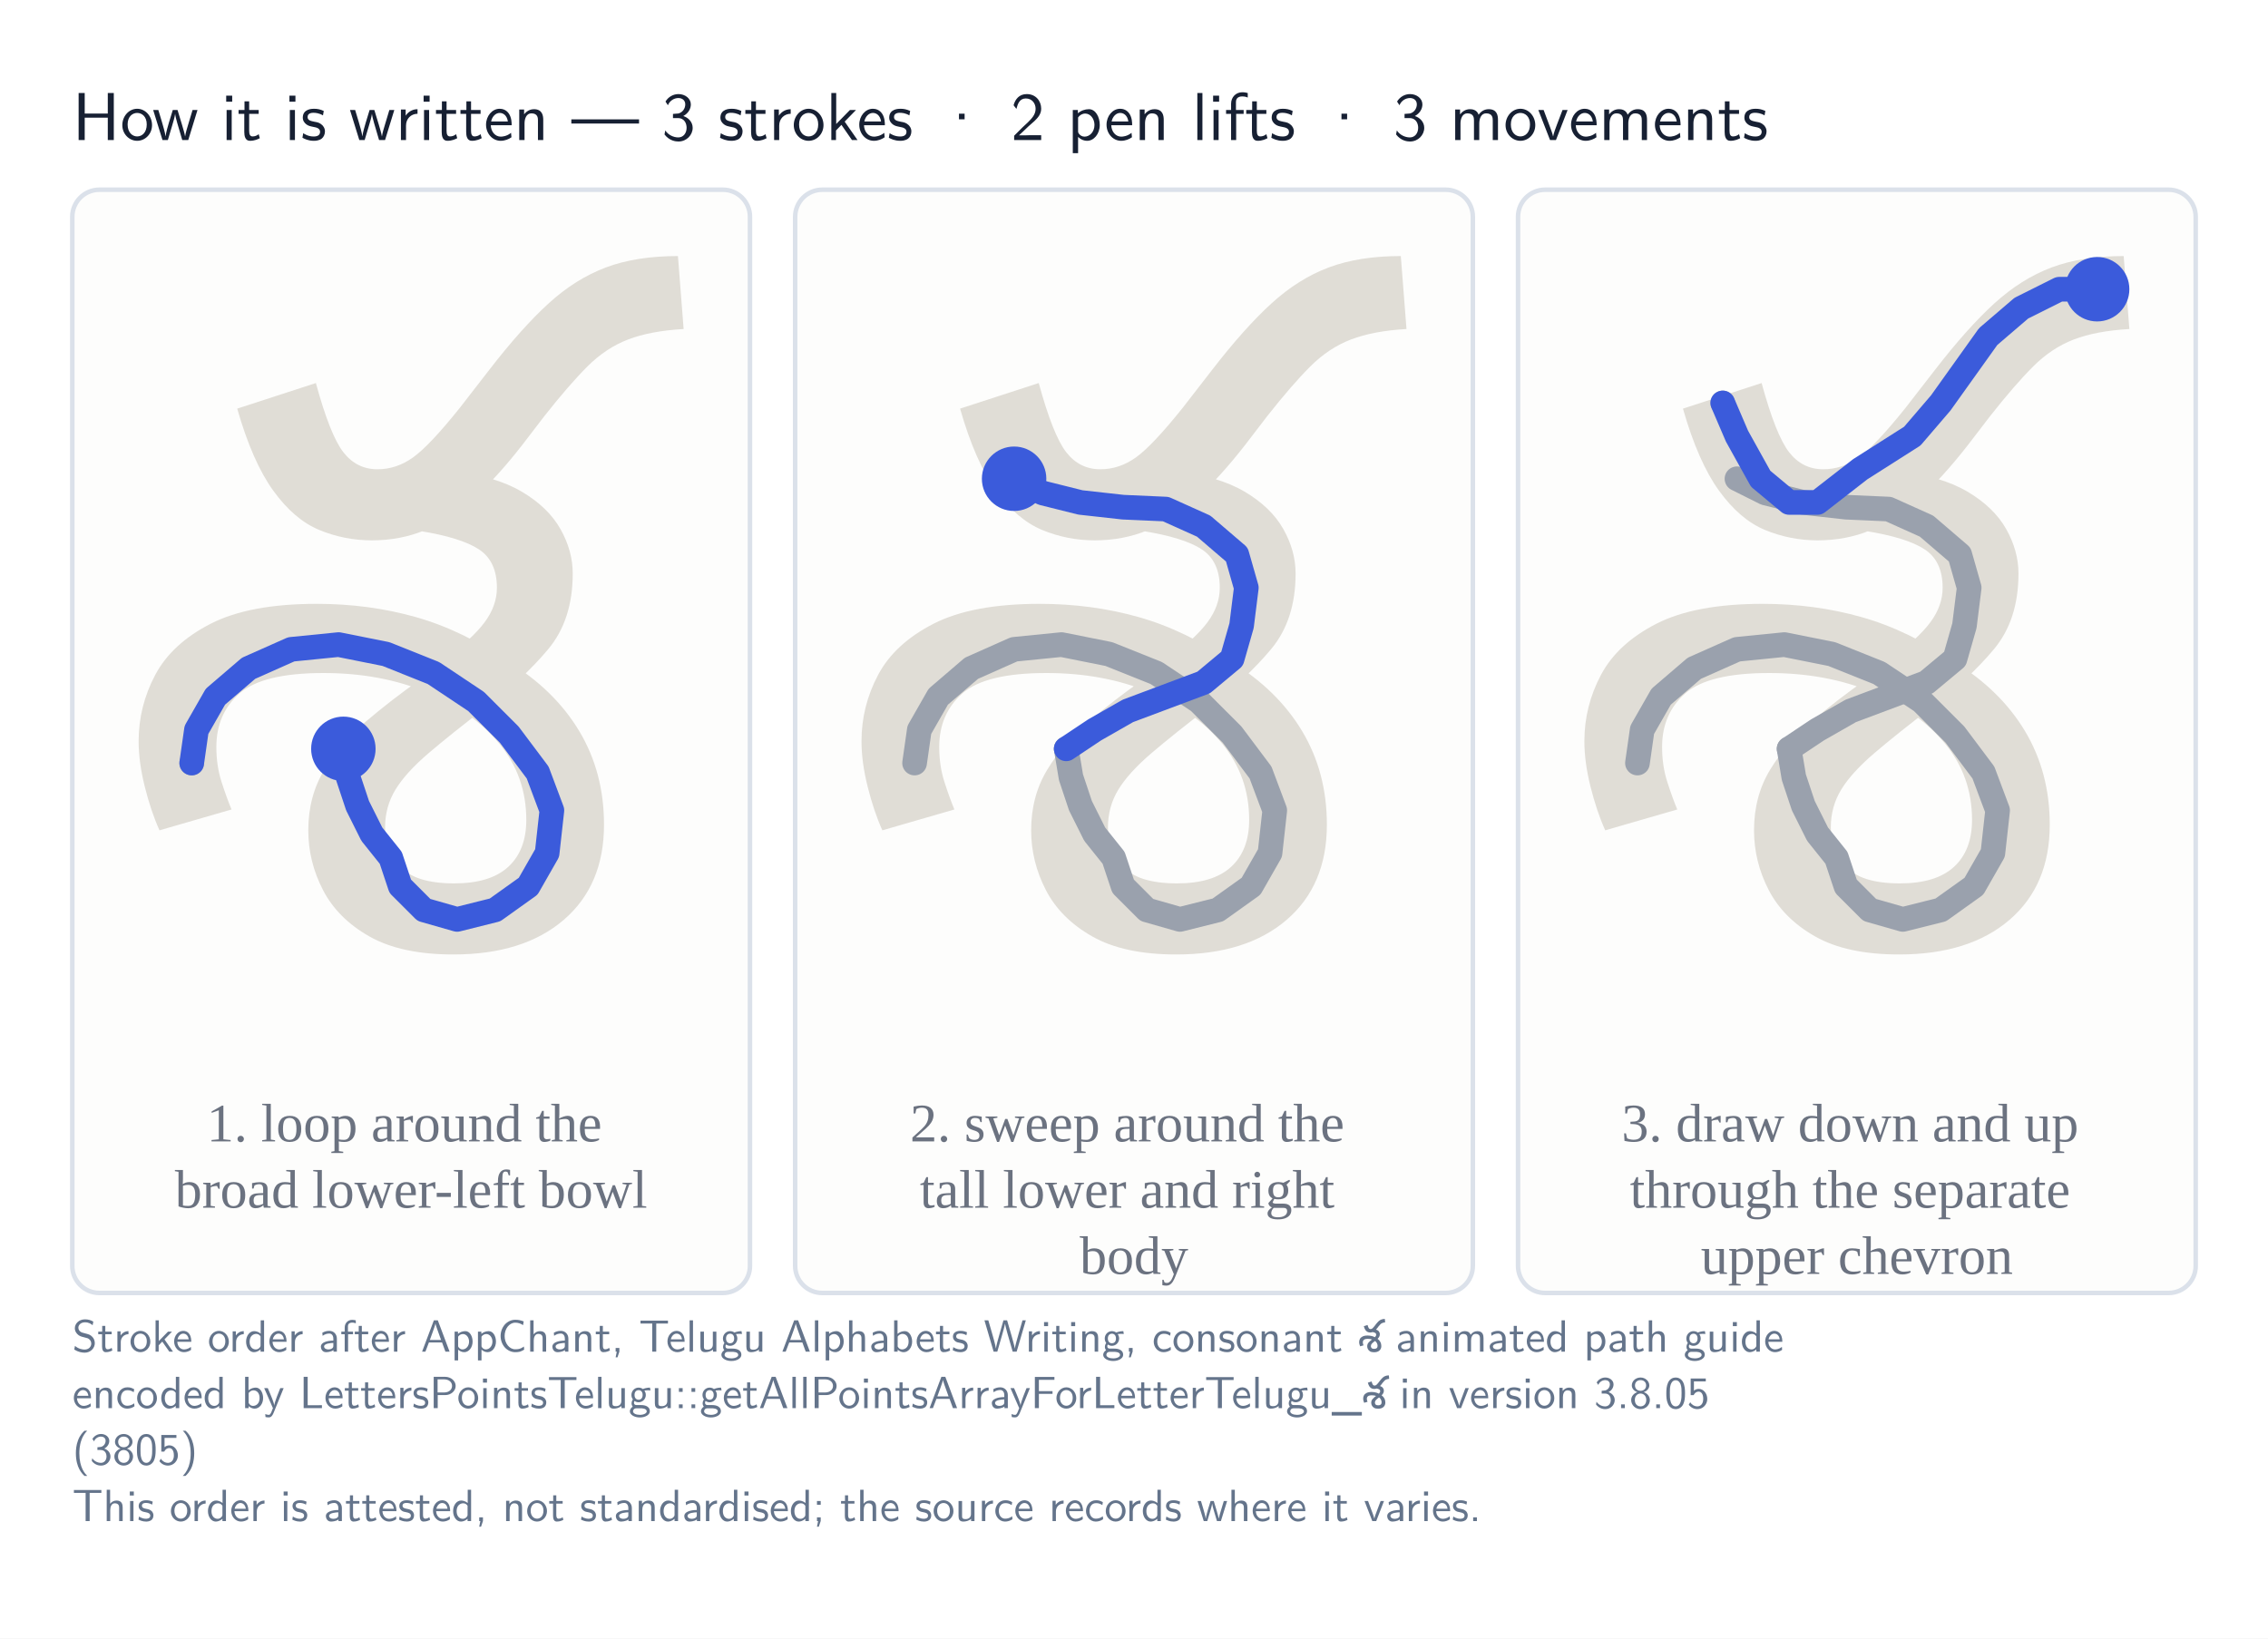
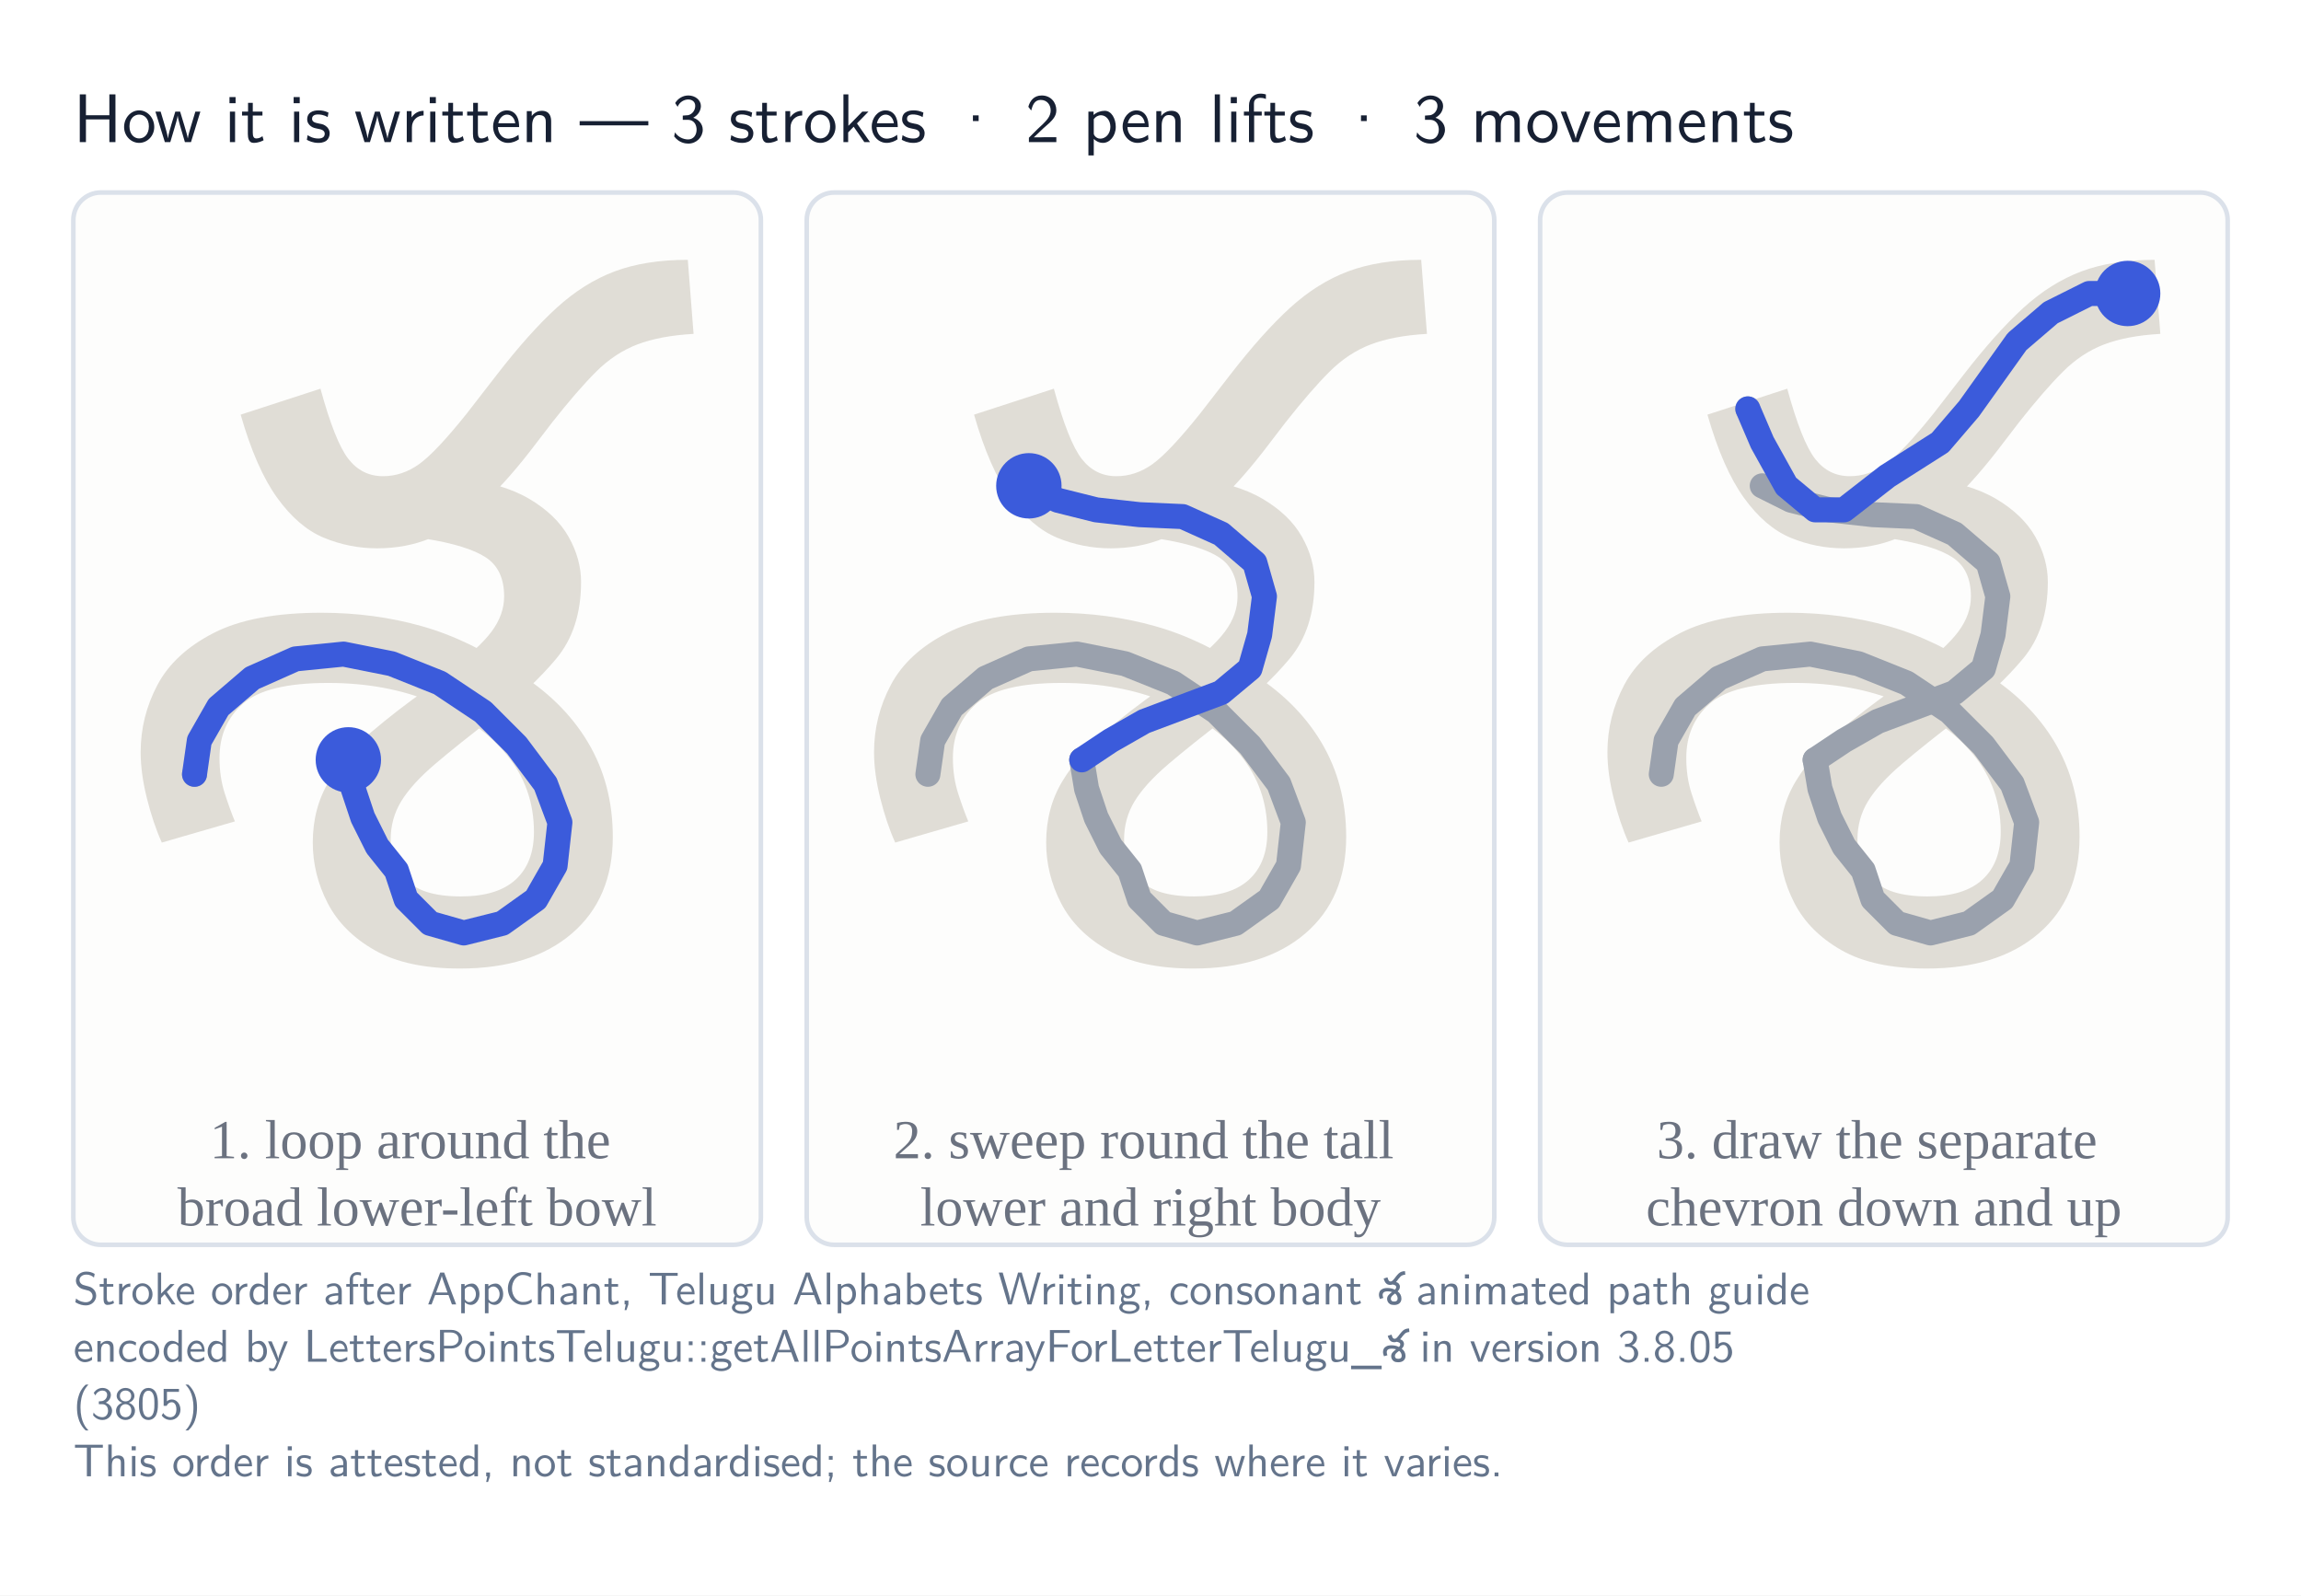
- <svg xmlns="http://www.w3.org/2000/svg" width="502" height="362.74" viewBox="0 0 502 362.74" role="img" aria-label="How to write శ: 3 strokes · 2 pen lifts · 3 movements">
-   <rect x="0" y="0" width="502" height="362.74" fill="#ffffff" />
+ <svg xmlns="http://www.w3.org/2000/svg" width="502" height="348.07" viewBox="0 0 502 348.07" role="img" aria-label="How to write శ: 3 strokes · 2 pen lifts · 3 movements">
+   <rect x="0" y="0" width="502" height="348.07" fill="#ffffff" />
  <text x="16" y="31" font-family="Latin Modern Sans, sans-serif" font-size="15" fill="#172033">How it is written — 3 strokes · 2 pen lifts · 3 movements</text>
-   <rect x="16" y="42" width="150" height="244.24" rx="6" fill="#fdfdfc" stroke="#dbe1ea" stroke-width="1" />
-   <svg x="16" y="42" width="150" height="244.24" viewBox="-41 -795 715 1164.2" preserveAspectRatio="xMidYMid meet" overflow="hidden">
+   <rect x="16" y="42" width="150" height="229.57" rx="6" fill="#fdfdfc" stroke="#dbe1ea" stroke-width="1" />
+   <svg x="16" y="42" width="150" height="229.57" viewBox="-41 -795 715 1094.3" preserveAspectRatio="xMidYMid meet" overflow="hidden">
    <g transform="scale(1,-1)">
      <path class="ductus__glyph" d="M361 -12Q306 -12 272.5 7Q239 26 223.5 56Q208 86 208 119Q208 155 225 183Q242 211 269 234Q296 257 326 278Q336 286 340 289.5Q344 293 349 297Q381 321 394 338.5Q407 356 407 375Q407 403 388 415.5Q369 428 325 435L359 498Q405 493 433 476.5Q461 460 474 437Q487 414 487 390Q487 341 461 310Q435 279 397 250Q359 221 335 200.5Q311 180 300 162Q289 144 289 122Q289 100 304.5 81.5Q320 63 362 63Q400 63 419 80.5Q438 98 438 130Q438 176 409.5 210.5Q381 245 332.5 265Q284 285 224 285Q160 285 135.5 263.5Q111 242 111 207Q111 187 116.5 170Q122 153 127 141L51 119Q42 139 35.5 165Q29 191 29 213Q29 250 46.5 283Q64 316 105 337Q146 358 217 358Q272 358 321.5 344Q371 330 419 297Q468 267 494 223.5Q520 180 520 125Q520 61 477.5 24.5Q435 -12 361 -12ZM275 425Q246 425 219.5 436Q193 447 171 477.5Q149 508 133 564L216 591Q231 536 245 518Q259 500 281 500Q301 500 318.5 512.5Q336 525 368 565L399 605Q433 649 461.5 675Q490 701 522 713Q554 725 598 725L604 648Q569 646 545.5 637Q522 628 502.5 608.5Q483 589 457 556L434 526Q406 490 381 468Q356 446 330.5 435.5Q305 425 275 425Z" fill="#e0ddd6" fill-rule="nonzero" />
      <path class="ductus__done" d="M85 190 L85 190" fill="none" stroke="#9aa1ad" stroke-width="26" stroke-linecap="round" stroke-linejoin="round" />
      <path class="ductus__pen" d="M85 190 L90 225 L110 260 L145 290 L190 310 L240 315 L290 305 L340 285 L385 255 L420 220 L450 180 L465 140 L460 95 L440 60 L405 35 L365 25 L330 35 L305 60 L295 90 L275 115 L260 145 L250 175 L245 205" fill="none" stroke="#3b5bdb" stroke-width="26" stroke-linecap="round" stroke-linejoin="round" />
      <circle class="ductus__tip" cx="245" cy="205" r="34" fill="#3b5bdb" />
    </g>
    <text class="ductus__caption" x="316.5" y="209.3" text-anchor="middle" font-size="57.3" fill="#6b7280">
      <tspan x="316.5" y="209.3">1. loop around the</tspan>
      <tspan x="316.5" y="279.2">broad lower-left bowl</tspan>
    </text>
  </svg>
-   <rect x="176" y="42" width="150" height="244.24" rx="6" fill="#fdfdfc" stroke="#dbe1ea" stroke-width="1" />
-   <svg x="176" y="42" width="150" height="244.24" viewBox="-41 -795 715 1164.2" preserveAspectRatio="xMidYMid meet" overflow="hidden">
+   <rect x="176" y="42" width="150" height="229.57" rx="6" fill="#fdfdfc" stroke="#dbe1ea" stroke-width="1" />
+   <svg x="176" y="42" width="150" height="229.57" viewBox="-41 -795 715 1094.3" preserveAspectRatio="xMidYMid meet" overflow="hidden">
    <g transform="scale(1,-1)">
      <path class="ductus__glyph" d="M361 -12Q306 -12 272.5 7Q239 26 223.5 56Q208 86 208 119Q208 155 225 183Q242 211 269 234Q296 257 326 278Q336 286 340 289.5Q344 293 349 297Q381 321 394 338.5Q407 356 407 375Q407 403 388 415.5Q369 428 325 435L359 498Q405 493 433 476.5Q461 460 474 437Q487 414 487 390Q487 341 461 310Q435 279 397 250Q359 221 335 200.5Q311 180 300 162Q289 144 289 122Q289 100 304.5 81.5Q320 63 362 63Q400 63 419 80.5Q438 98 438 130Q438 176 409.5 210.5Q381 245 332.5 265Q284 285 224 285Q160 285 135.5 263.5Q111 242 111 207Q111 187 116.5 170Q122 153 127 141L51 119Q42 139 35.5 165Q29 191 29 213Q29 250 46.5 283Q64 316 105 337Q146 358 217 358Q272 358 321.5 344Q371 330 419 297Q468 267 494 223.5Q520 180 520 125Q520 61 477.5 24.5Q435 -12 361 -12ZM275 425Q246 425 219.5 436Q193 447 171 477.5Q149 508 133 564L216 591Q231 536 245 518Q259 500 281 500Q301 500 318.5 512.5Q336 525 368 565L399 605Q433 649 461.5 675Q490 701 522 713Q554 725 598 725L604 648Q569 646 545.5 637Q522 628 502.5 608.5Q483 589 457 556L434 526Q406 490 381 468Q356 446 330.5 435.5Q305 425 275 425Z" fill="#e0ddd6" fill-rule="nonzero" />
      <path class="ductus__done" d="M85 190 L90 225 L110 260 L145 290 L190 310 L240 315 L290 305 L340 285 L385 255 L420 220 L450 180 L465 140 L460 95 L440 60 L405 35 L365 25 L330 35 L305 60 L295 90 L275 115 L260 145 L250 175 L245 205" fill="none" stroke="#9aa1ad" stroke-width="26" stroke-linecap="round" stroke-linejoin="round" />
      <path class="ductus__done" d="M245 205 L245 205" fill="none" stroke="#9aa1ad" stroke-width="26" stroke-linecap="round" stroke-linejoin="round" />
      <path class="ductus__pen" d="M245 205 L275 225 L310 245 L350 260 L390 275 L420 300 L430 335 L435 375 L425 410 L390 440 L350 458 L305 460 L260 465 L220 475 L190 490" fill="none" stroke="#3b5bdb" stroke-width="26" stroke-linecap="round" stroke-linejoin="round" />
      <circle class="ductus__tip" cx="190" cy="490" r="34" fill="#3b5bdb" />
    </g>
    <text class="ductus__caption" x="316.5" y="209.3" text-anchor="middle" font-size="57.3" fill="#6b7280">
-       <tspan x="316.5" y="209.3">2. sweep around the</tspan>
-       <tspan x="316.5" y="279.2">tall lower and right</tspan>
-       <tspan x="316.5" y="349.1">body</tspan>
+       <tspan x="316.5" y="209.3">2. sweep round the tall</tspan>
+       <tspan x="316.5" y="279.2">lower and right body</tspan>
    </text>
  </svg>
-   <rect x="336" y="42" width="150" height="244.24" rx="6" fill="#fdfdfc" stroke="#dbe1ea" stroke-width="1" />
-   <svg x="336" y="42" width="150" height="244.24" viewBox="-41 -795 715 1164.2" preserveAspectRatio="xMidYMid meet" overflow="hidden">
+   <rect x="336" y="42" width="150" height="229.57" rx="6" fill="#fdfdfc" stroke="#dbe1ea" stroke-width="1" />
+   <svg x="336" y="42" width="150" height="229.57" viewBox="-41 -795 715 1094.3" preserveAspectRatio="xMidYMid meet" overflow="hidden">
    <g transform="scale(1,-1)">
      <path class="ductus__glyph" d="M361 -12Q306 -12 272.5 7Q239 26 223.5 56Q208 86 208 119Q208 155 225 183Q242 211 269 234Q296 257 326 278Q336 286 340 289.5Q344 293 349 297Q381 321 394 338.5Q407 356 407 375Q407 403 388 415.5Q369 428 325 435L359 498Q405 493 433 476.5Q461 460 474 437Q487 414 487 390Q487 341 461 310Q435 279 397 250Q359 221 335 200.5Q311 180 300 162Q289 144 289 122Q289 100 304.5 81.5Q320 63 362 63Q400 63 419 80.5Q438 98 438 130Q438 176 409.5 210.5Q381 245 332.5 265Q284 285 224 285Q160 285 135.5 263.5Q111 242 111 207Q111 187 116.5 170Q122 153 127 141L51 119Q42 139 35.5 165Q29 191 29 213Q29 250 46.5 283Q64 316 105 337Q146 358 217 358Q272 358 321.5 344Q371 330 419 297Q468 267 494 223.5Q520 180 520 125Q520 61 477.5 24.5Q435 -12 361 -12ZM275 425Q246 425 219.5 436Q193 447 171 477.5Q149 508 133 564L216 591Q231 536 245 518Q259 500 281 500Q301 500 318.5 512.5Q336 525 368 565L399 605Q433 649 461.5 675Q490 701 522 713Q554 725 598 725L604 648Q569 646 545.5 637Q522 628 502.5 608.5Q483 589 457 556L434 526Q406 490 381 468Q356 446 330.5 435.5Q305 425 275 425Z" fill="#e0ddd6" fill-rule="nonzero" />
      <path class="ductus__done" d="M85 190 L90 225 L110 260 L145 290 L190 310 L240 315 L290 305 L340 285 L385 255 L420 220 L450 180 L465 140 L460 95 L440 60 L405 35 L365 25 L330 35 L305 60 L295 90 L275 115 L260 145 L250 175 L245 205" fill="none" stroke="#9aa1ad" stroke-width="26" stroke-linecap="round" stroke-linejoin="round" />
      <path class="ductus__done" d="M245 205 L275 225 L310 245 L350 260 L390 275 L420 300 L430 335 L435 375 L425 410 L390 440 L350 458 L305 460 L260 465 L220 475 L190 490" fill="none" stroke="#9aa1ad" stroke-width="26" stroke-linecap="round" stroke-linejoin="round" />
      <path class="ductus__done" d="M175 570 L175 570" fill="none" stroke="#9aa1ad" stroke-width="26" stroke-linecap="round" stroke-linejoin="round" />
      <path class="ductus__pen" d="M175 570 L190 535 L215 490 L245 465 L275 465 L320 500 L375 535 L405 570 L430 605 L455 640 L490 670 L530 690 L570 690" fill="none" stroke="#3b5bdb" stroke-width="26" stroke-linecap="round" stroke-linejoin="round" />
      <circle class="ductus__tip" cx="570" cy="690" r="34" fill="#3b5bdb" />
    </g>
    <text class="ductus__caption" x="316.5" y="209.3" text-anchor="middle" font-size="57.3" fill="#6b7280">
-       <tspan x="316.5" y="209.3">3. draw down and up</tspan>
-       <tspan x="316.5" y="279.2">through the separate</tspan>
-       <tspan x="316.5" y="349.1">upper chevron</tspan>
+       <tspan x="316.5" y="209.3">3. draw the separate</tspan>
+       <tspan x="316.5" y="279.2">chevron down and up</tspan>
    </text>
  </svg>
-   <text x="16" y="299.24" font-family="Latin Modern Sans, sans-serif" font-size="10" fill="#64748b">Stroke order after AppChant, Telugu Alphabets Writing, consonant శ animated path guide</text>
-   <text x="16" y="311.74" font-family="Latin Modern Sans, sans-serif" font-size="10" fill="#64748b">encoded by LettersPointsTelugu::getAllPointsArrayForLetterTelugu_శ in version 3.8.05</text>
-   <text x="16" y="324.24" font-family="Latin Modern Sans, sans-serif" font-size="10" fill="#64748b">(3805)</text>
-   <text x="16" y="336.74" font-family="Latin Modern Sans, sans-serif" font-size="10" fill="#64748b">This order is attested, not standardised; the source records where it varies.</text>
+   <text x="16" y="284.57" font-family="Latin Modern Sans, sans-serif" font-size="10" fill="#64748b">Stroke order after AppChant, Telugu Alphabets Writing, consonant శ animated path guide</text>
+   <text x="16" y="297.07" font-family="Latin Modern Sans, sans-serif" font-size="10" fill="#64748b">encoded by LettersPointsTelugu::getAllPointsArrayForLetterTelugu_శ in version 3.8.05</text>
+   <text x="16" y="309.57" font-family="Latin Modern Sans, sans-serif" font-size="10" fill="#64748b">(3805)</text>
+   <text x="16" y="322.07" font-family="Latin Modern Sans, sans-serif" font-size="10" fill="#64748b">This order is attested, not standardised; the source records where it varies.</text>
</svg>
